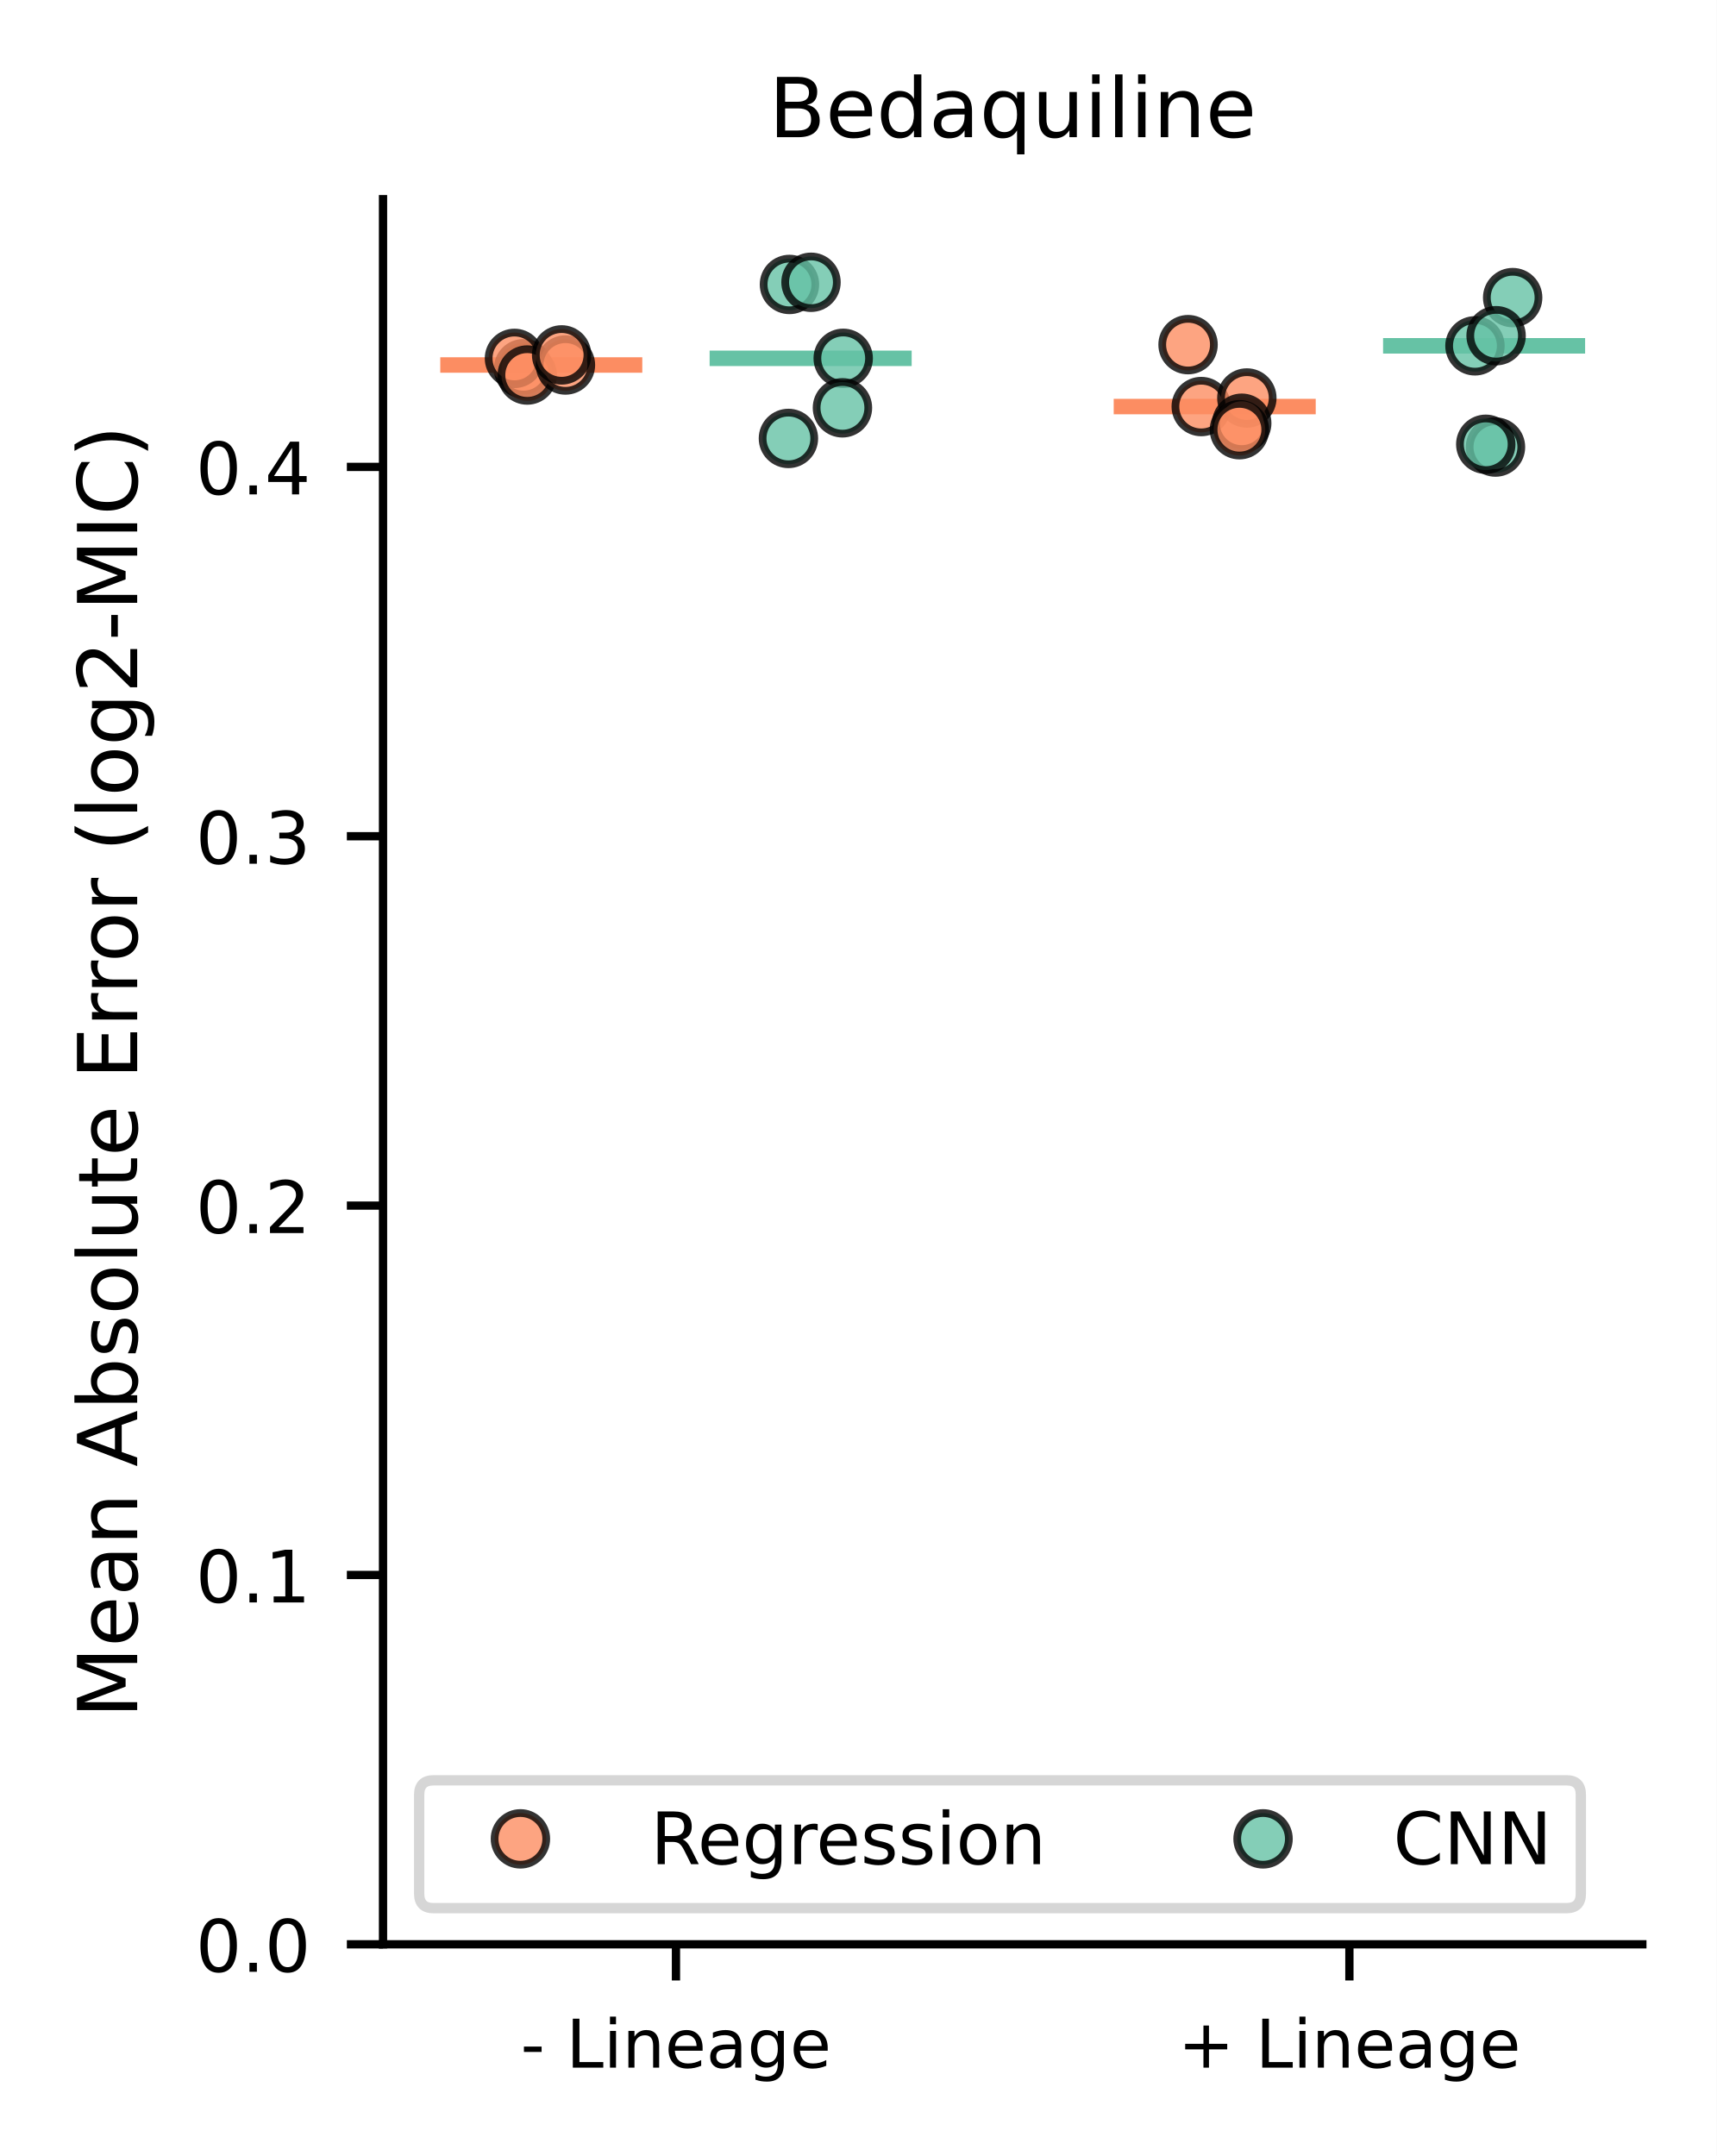
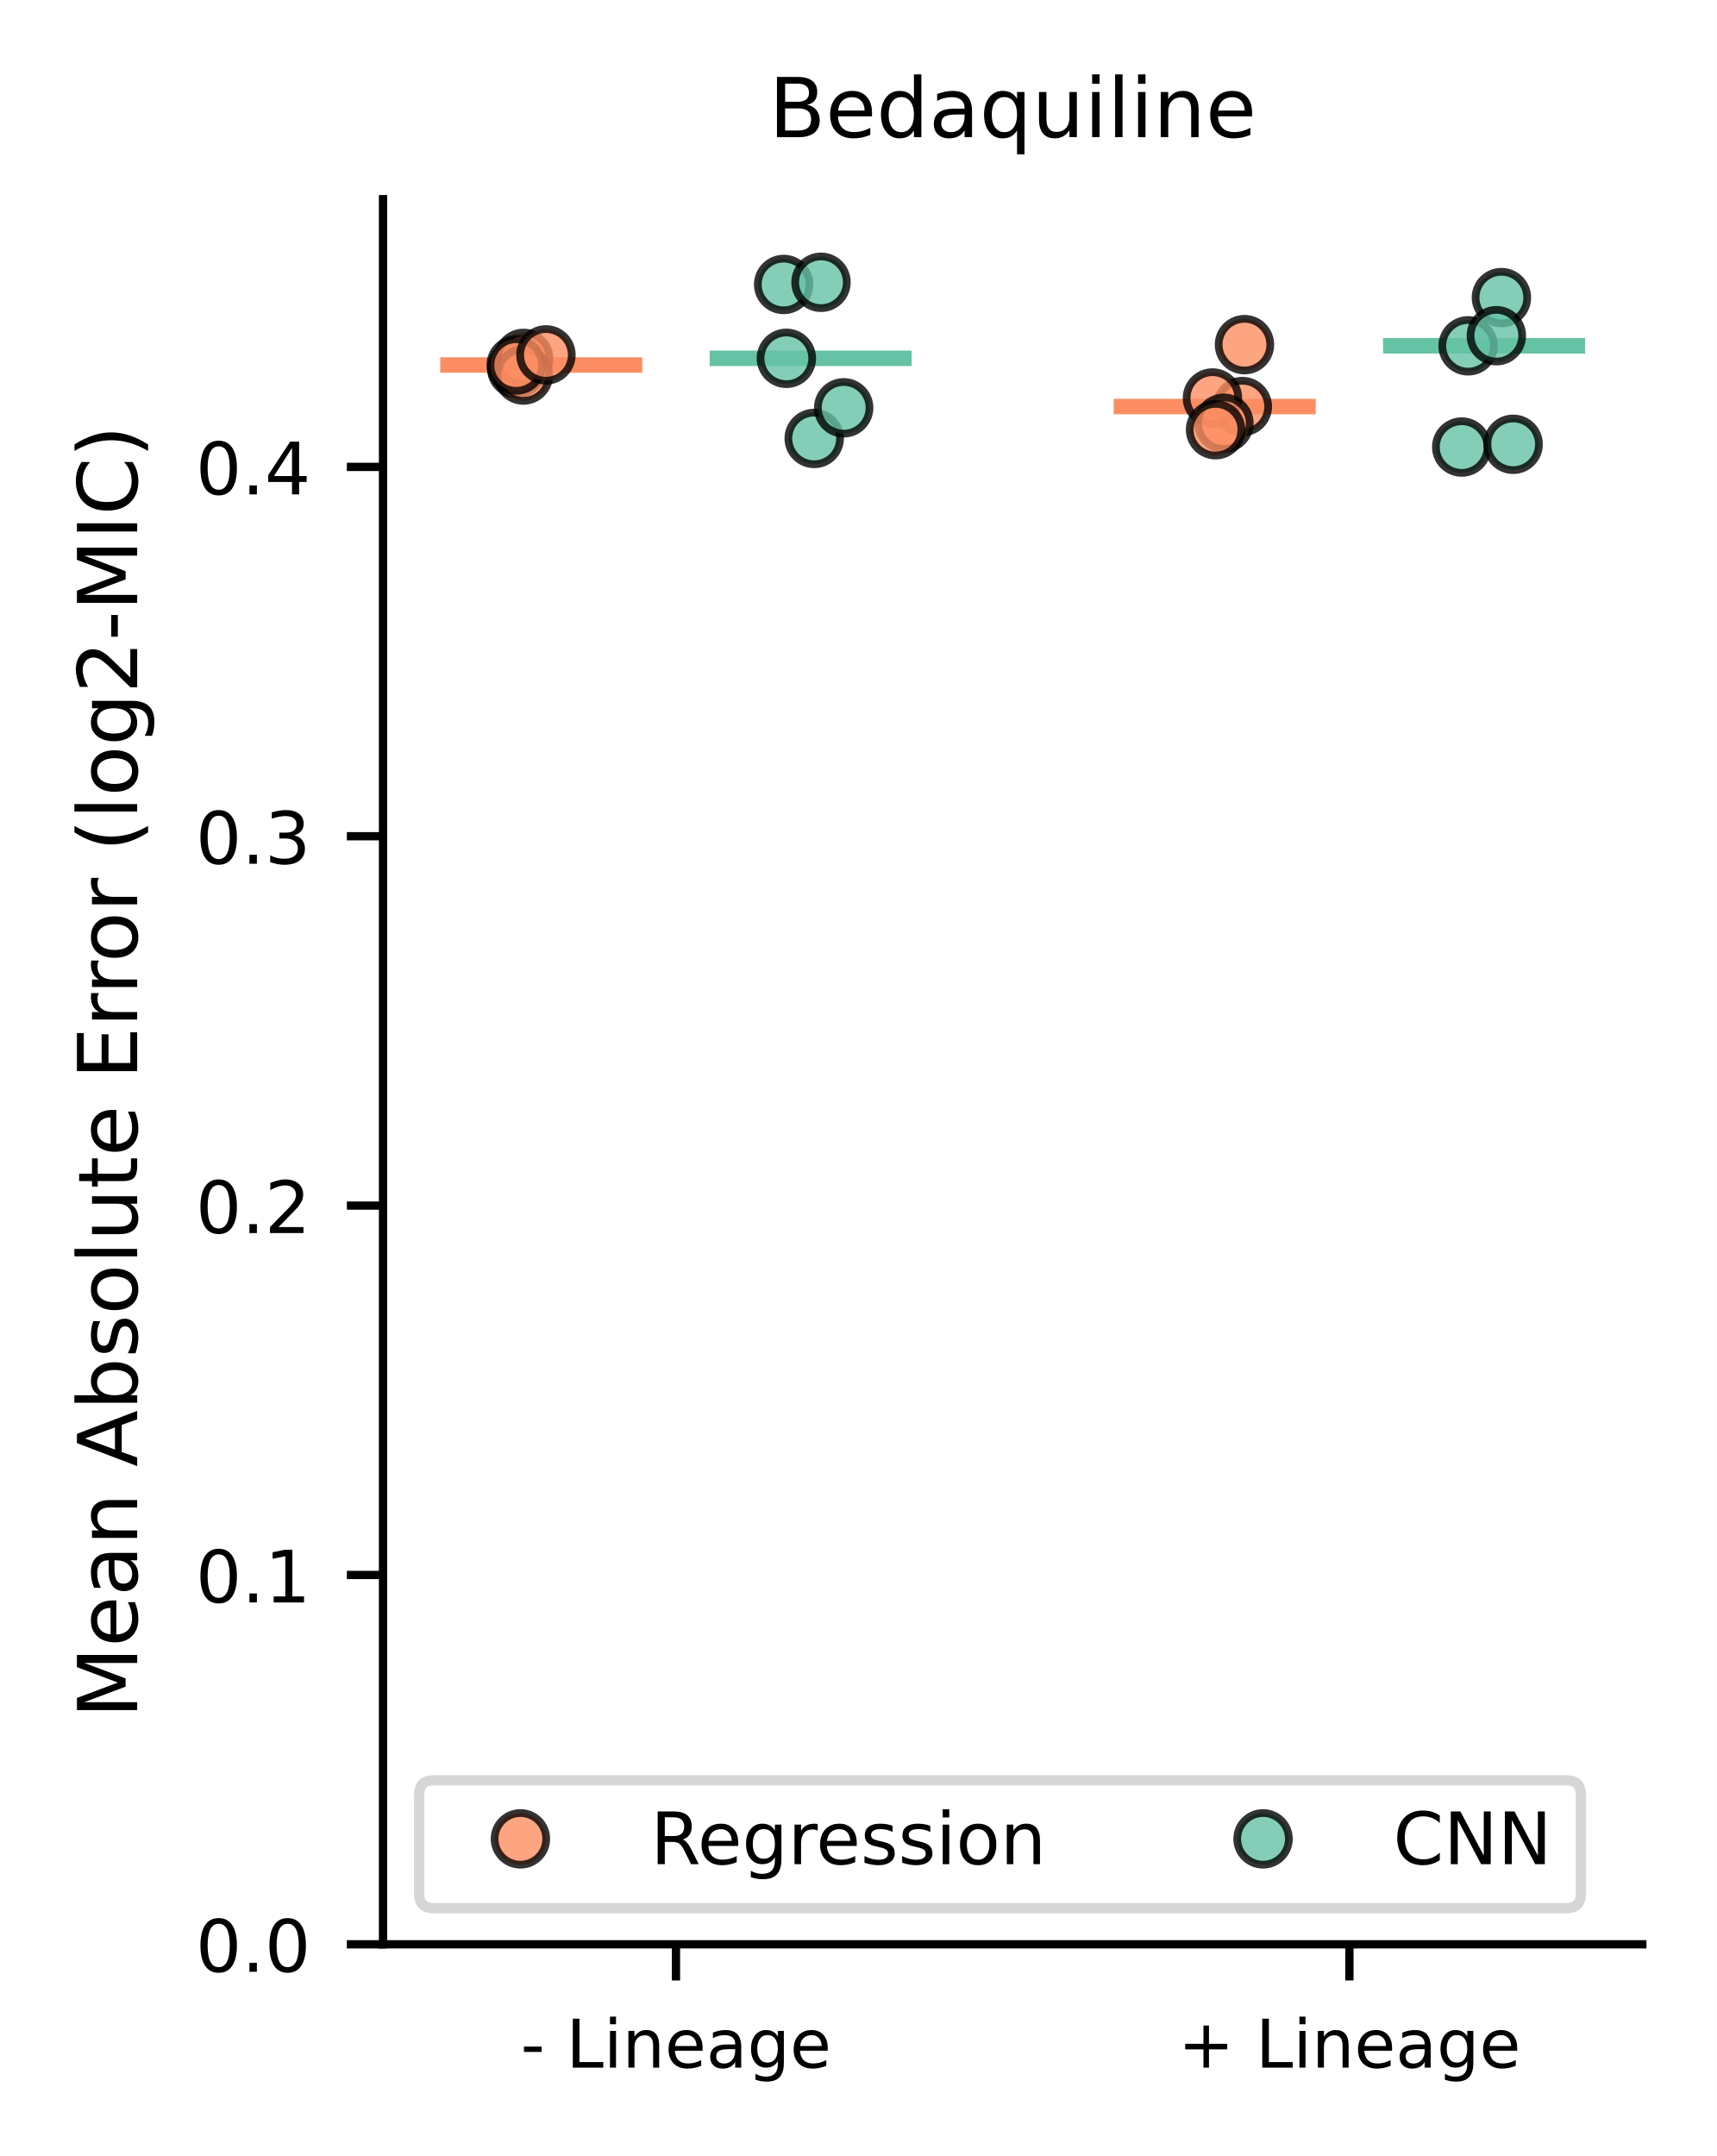
<svg xmlns="http://www.w3.org/2000/svg" xmlns:xlink="http://www.w3.org/1999/xlink" width="166.175pt" height="208.69pt" viewBox="0 0 166.175 208.69" version="1.1">
  <defs>
    <style type="text/css">*{stroke-linejoin: round; stroke-linecap: butt}</style>
  </defs>
  <g id="figure_1">
    <g id="patch_1">
      <path d="M 0 208.69  L 166.175 208.69  L 166.175 0  L 0 0  z " style="fill: #ffffff" />
    </g>
    <g id="axes_1">
      <g id="patch_2">
        <path d="M 37.075 188.199  L 158.975 188.199  L 158.975 19.279  L 37.075 19.279  z " style="fill: #ffffff" />
      </g>
      <g id="LineCollection_1">
-         <path d="M 42.616 35.331  L 62.172 35.331  " clip-path="url(#pb2013e81f1)" style="fill: none; stroke: #fc8d62; stroke-width: 1.5" />
+         <path d="M 42.616 35.331  L 62.172 35.331  " clip-path="url(#pcaf99d3c7d)" style="fill: none; stroke: #fc8d62; stroke-width: 1.5" />
      </g>
      <g id="LineCollection_2">
-         <path d="M 68.69 34.684  L 88.247 34.684  " clip-path="url(#pb2013e81f1)" style="fill: none; stroke: #66c2a5; stroke-width: 1.5" />
+         <path d="M 68.69 34.684  L 88.247 34.684  " clip-path="url(#pcaf99d3c7d)" style="fill: none; stroke: #66c2a5; stroke-width: 1.5" />
      </g>
      <g id="LineCollection_3">
-         <path d="M 107.803 39.352  L 127.359 39.352  " clip-path="url(#pb2013e81f1)" style="fill: none; stroke: #fc8d62; stroke-width: 1.5" />
+         <path d="M 107.803 39.352  L 127.359 39.352  " clip-path="url(#pcaf99d3c7d)" style="fill: none; stroke: #fc8d62; stroke-width: 1.5" />
      </g>
      <g id="LineCollection_4">
-         <path d="M 133.878 33.475  L 153.434 33.475  " clip-path="url(#pb2013e81f1)" style="fill: none; stroke: #66c2a5; stroke-width: 1.5" />
+         <path d="M 133.878 33.475  L 153.434 33.475  " clip-path="url(#pcaf99d3c7d)" style="fill: none; stroke: #66c2a5; stroke-width: 1.5" />
      </g>
      <g id="PathCollection_1">
        <defs>
-           <path id="C0_0_4077f104ec" d="M 0 2.5  C 0.663 2.5 1.299 2.237 1.768 1.768  C 2.237 1.299 2.5 0.663 2.5 -0  C 2.5 -0.663 2.237 -1.299 1.768 -1.768  C 1.299 -2.237 0.663 -2.5 0 -2.5  C -0.663 -2.5 -1.299 -2.237 -1.768 -1.768  C -2.237 -1.299 -2.5 -0.663 -2.5 0  C -2.5 0.663 -2.237 1.299 -1.768 1.768  C -1.299 2.237 -0.663 2.5 0 2.5  z " />
+           <path id="C0_0_abd9e34d53" d="M 0 2.5  C 0.663 2.5 1.299 2.237 1.768 1.768  C 2.237 1.299 2.5 0.663 2.5 -0  C 2.5 -0.663 2.237 -1.299 1.768 -1.768  C 1.299 -2.237 0.663 -2.5 0 -2.5  C -0.663 -2.5 -1.299 -2.237 -1.768 -1.768  C -2.237 -1.299 -2.5 -0.663 -2.5 0  C -2.5 0.663 -2.237 1.299 -1.768 1.768  C -1.299 2.237 -0.663 2.5 0 2.5  z " />
        </defs>
-         <g clip-path="url(#pb2013e81f1)">
-           <use xlink:href="#C0_0_4077f104ec" x="50.673" y="35.689" style="fill: #fc8d62; fill-opacity: 0.8; stroke: #000000; stroke-opacity: 0.8; stroke-width: 0.75" />
-         </g>
-         <g clip-path="url(#pb2013e81f1)">
-           <use xlink:href="#C0_0_4077f104ec" x="49.799" y="34.69" style="fill: #fc8d62; fill-opacity: 0.8; stroke: #000000; stroke-opacity: 0.8; stroke-width: 0.75" />
-         </g>
-         <g clip-path="url(#pb2013e81f1)">
-           <use xlink:href="#C0_0_4077f104ec" x="51.037" y="36.301" style="fill: #fc8d62; fill-opacity: 0.8; stroke: #000000; stroke-opacity: 0.8; stroke-width: 0.75" />
-         </g>
-         <g clip-path="url(#pb2013e81f1)">
-           <use xlink:href="#C0_0_4077f104ec" x="54.733" y="35.331" style="fill: #fc8d62; fill-opacity: 0.8; stroke: #000000; stroke-opacity: 0.8; stroke-width: 0.75" />
-         </g>
-         <g clip-path="url(#pb2013e81f1)">
-           <use xlink:href="#C0_0_4077f104ec" x="54.364" y="34.353" style="fill: #fc8d62; fill-opacity: 0.8; stroke: #000000; stroke-opacity: 0.8; stroke-width: 0.75" />
+         <g clip-path="url(#pcaf99d3c7d)">
+           <use xlink:href="#C0_0_abd9e34d53" x="50.022" y="35.689" style="fill: #fc8d62; fill-opacity: 0.8; stroke: #000000; stroke-opacity: 0.8; stroke-width: 0.75" />
+         </g>
+         <g clip-path="url(#pcaf99d3c7d)">
+           <use xlink:href="#C0_0_abd9e34d53" x="50.689" y="34.69" style="fill: #fc8d62; fill-opacity: 0.8; stroke: #000000; stroke-opacity: 0.8; stroke-width: 0.75" />
+         </g>
+         <g clip-path="url(#pcaf99d3c7d)">
+           <use xlink:href="#C0_0_abd9e34d53" x="50.661" y="36.301" style="fill: #fc8d62; fill-opacity: 0.8; stroke: #000000; stroke-opacity: 0.8; stroke-width: 0.75" />
+         </g>
+         <g clip-path="url(#pcaf99d3c7d)">
+           <use xlink:href="#C0_0_abd9e34d53" x="49.97" y="35.331" style="fill: #fc8d62; fill-opacity: 0.8; stroke: #000000; stroke-opacity: 0.8; stroke-width: 0.75" />
+         </g>
+         <g clip-path="url(#pcaf99d3c7d)">
+           <use xlink:href="#C0_0_abd9e34d53" x="52.847" y="34.353" style="fill: #fc8d62; fill-opacity: 0.8; stroke: #000000; stroke-opacity: 0.8; stroke-width: 0.75" />
        </g>
      </g>
      <g id="PathCollection_2">
        <defs>
-           <path id="C1_0_e7bd480aba" d="M 0 2.5  C 0.663 2.5 1.299 2.237 1.768 1.768  C 2.237 1.299 2.5 0.663 2.5 -0  C 2.5 -0.663 2.237 -1.299 1.768 -1.768  C 1.299 -2.237 0.663 -2.5 0 -2.5  C -0.663 -2.5 -1.299 -2.237 -1.768 -1.768  C -2.237 -1.299 -2.5 -0.663 -2.5 0  C -2.5 0.663 -2.237 1.299 -1.768 1.768  C -1.299 2.237 -0.663 2.5 0 2.5  z " />
+           <path id="C1_0_69f778302a" d="M 0 2.5  C 0.663 2.5 1.299 2.237 1.768 1.768  C 2.237 1.299 2.5 0.663 2.5 -0  C 2.5 -0.663 2.237 -1.299 1.768 -1.768  C 1.299 -2.237 0.663 -2.5 0 -2.5  C -0.663 -2.5 -1.299 -2.237 -1.768 -1.768  C -2.237 -1.299 -2.5 -0.663 -2.5 0  C -2.5 0.663 -2.237 1.299 -1.768 1.768  C -1.299 2.237 -0.663 2.5 0 2.5  z " />
        </defs>
-         <g clip-path="url(#pb2013e81f1)">
-           <use xlink:href="#C1_0_e7bd480aba" x="76.317" y="42.439" style="fill: #66c2a5; fill-opacity: 0.8; stroke: #000000; stroke-opacity: 0.8; stroke-width: 0.75" />
-         </g>
-         <g clip-path="url(#pb2013e81f1)">
-           <use xlink:href="#C1_0_e7bd480aba" x="76.417" y="27.534" style="fill: #66c2a5; fill-opacity: 0.8; stroke: #000000; stroke-opacity: 0.8; stroke-width: 0.75" />
-         </g>
-         <g clip-path="url(#pb2013e81f1)">
-           <use xlink:href="#C1_0_e7bd480aba" x="81.62" y="34.684" style="fill: #66c2a5; fill-opacity: 0.8; stroke: #000000; stroke-opacity: 0.8; stroke-width: 0.75" />
-         </g>
-         <g clip-path="url(#pb2013e81f1)">
-           <use xlink:href="#C1_0_e7bd480aba" x="81.546" y="39.475" style="fill: #66c2a5; fill-opacity: 0.8; stroke: #000000; stroke-opacity: 0.8; stroke-width: 0.75" />
-         </g>
-         <g clip-path="url(#pb2013e81f1)">
-           <use xlink:href="#C1_0_e7bd480aba" x="78.504" y="27.323" style="fill: #66c2a5; fill-opacity: 0.8; stroke: #000000; stroke-opacity: 0.8; stroke-width: 0.75" />
+         <g clip-path="url(#pcaf99d3c7d)">
+           <use xlink:href="#C1_0_69f778302a" x="78.812" y="42.439" style="fill: #66c2a5; fill-opacity: 0.8; stroke: #000000; stroke-opacity: 0.8; stroke-width: 0.75" />
+         </g>
+         <g clip-path="url(#pcaf99d3c7d)">
+           <use xlink:href="#C1_0_69f778302a" x="75.855" y="27.534" style="fill: #66c2a5; fill-opacity: 0.8; stroke: #000000; stroke-opacity: 0.8; stroke-width: 0.75" />
+         </g>
+         <g clip-path="url(#pcaf99d3c7d)">
+           <use xlink:href="#C1_0_69f778302a" x="76.118" y="34.684" style="fill: #66c2a5; fill-opacity: 0.8; stroke: #000000; stroke-opacity: 0.8; stroke-width: 0.75" />
+         </g>
+         <g clip-path="url(#pcaf99d3c7d)">
+           <use xlink:href="#C1_0_69f778302a" x="81.666" y="39.475" style="fill: #66c2a5; fill-opacity: 0.8; stroke: #000000; stroke-opacity: 0.8; stroke-width: 0.75" />
+         </g>
+         <g clip-path="url(#pcaf99d3c7d)">
+           <use xlink:href="#C1_0_69f778302a" x="79.471" y="27.323" style="fill: #66c2a5; fill-opacity: 0.8; stroke: #000000; stroke-opacity: 0.8; stroke-width: 0.75" />
        </g>
      </g>
      <g id="PathCollection_3">
        <defs>
-           <path id="C2_0_a34c1df581" d="M 0 2.5  C 0.663 2.5 1.299 2.237 1.768 1.768  C 2.237 1.299 2.5 0.663 2.5 -0  C 2.5 -0.663 2.237 -1.299 1.768 -1.768  C 1.299 -2.237 0.663 -2.5 0 -2.5  C -0.663 -2.5 -1.299 -2.237 -1.768 -1.768  C -2.237 -1.299 -2.5 -0.663 -2.5 0  C -2.5 0.663 -2.237 1.299 -1.768 1.768  C -1.299 2.237 -0.663 2.5 0 2.5  z " />
+           <path id="C2_0_01a9041e20" d="M 0 2.5  C 0.663 2.5 1.299 2.237 1.768 1.768  C 2.237 1.299 2.5 0.663 2.5 -0  C 2.5 -0.663 2.237 -1.299 1.768 -1.768  C 1.299 -2.237 0.663 -2.5 0 -2.5  C -0.663 -2.5 -1.299 -2.237 -1.768 -1.768  C -2.237 -1.299 -2.5 -0.663 -2.5 0  C -2.5 0.663 -2.237 1.299 -1.768 1.768  C -1.299 2.237 -0.663 2.5 0 2.5  z " />
        </defs>
-         <g clip-path="url(#pb2013e81f1)">
-           <use xlink:href="#C2_0_a34c1df581" x="116.277" y="39.352" style="fill: #fc8d62; fill-opacity: 0.8; stroke: #000000; stroke-opacity: 0.8; stroke-width: 0.75" />
-         </g>
-         <g clip-path="url(#pb2013e81f1)">
-           <use xlink:href="#C2_0_a34c1df581" x="115.001" y="33.36" style="fill: #fc8d62; fill-opacity: 0.8; stroke: #000000; stroke-opacity: 0.8; stroke-width: 0.75" />
-         </g>
-         <g clip-path="url(#pb2013e81f1)">
-           <use xlink:href="#C2_0_a34c1df581" x="120.691" y="38.524" style="fill: #fc8d62; fill-opacity: 0.8; stroke: #000000; stroke-opacity: 0.8; stroke-width: 0.75" />
-         </g>
-         <g clip-path="url(#pb2013e81f1)">
-           <use xlink:href="#C2_0_a34c1df581" x="120.197" y="40.967" style="fill: #fc8d62; fill-opacity: 0.8; stroke: #000000; stroke-opacity: 0.8; stroke-width: 0.75" />
-         </g>
-         <g clip-path="url(#pb2013e81f1)">
-           <use xlink:href="#C2_0_a34c1df581" x="119.973" y="41.594" style="fill: #fc8d62; fill-opacity: 0.8; stroke: #000000; stroke-opacity: 0.8; stroke-width: 0.75" />
+         <g clip-path="url(#pcaf99d3c7d)">
+           <use xlink:href="#C2_0_01a9041e20" x="120.256" y="39.352" style="fill: #fc8d62; fill-opacity: 0.8; stroke: #000000; stroke-opacity: 0.8; stroke-width: 0.75" />
+         </g>
+         <g clip-path="url(#pcaf99d3c7d)">
+           <use xlink:href="#C2_0_01a9041e20" x="120.461" y="33.36" style="fill: #fc8d62; fill-opacity: 0.8; stroke: #000000; stroke-opacity: 0.8; stroke-width: 0.75" />
+         </g>
+         <g clip-path="url(#pcaf99d3c7d)">
+           <use xlink:href="#C2_0_01a9041e20" x="117.362" y="38.524" style="fill: #fc8d62; fill-opacity: 0.8; stroke: #000000; stroke-opacity: 0.8; stroke-width: 0.75" />
+         </g>
+         <g clip-path="url(#pcaf99d3c7d)">
+           <use xlink:href="#C2_0_01a9041e20" x="118.468" y="40.967" style="fill: #fc8d62; fill-opacity: 0.8; stroke: #000000; stroke-opacity: 0.8; stroke-width: 0.75" />
+         </g>
+         <g clip-path="url(#pcaf99d3c7d)">
+           <use xlink:href="#C2_0_01a9041e20" x="117.663" y="41.594" style="fill: #fc8d62; fill-opacity: 0.8; stroke: #000000; stroke-opacity: 0.8; stroke-width: 0.75" />
        </g>
      </g>
      <g id="PathCollection_4">
        <defs>
-           <path id="C3_0_d7b537c377" d="M 0 2.5  C 0.663 2.5 1.299 2.237 1.768 1.768  C 2.237 1.299 2.5 0.663 2.5 -0  C 2.5 -0.663 2.237 -1.299 1.768 -1.768  C 1.299 -2.237 0.663 -2.5 0 -2.5  C -0.663 -2.5 -1.299 -2.237 -1.768 -1.768  C -2.237 -1.299 -2.5 -0.663 -2.5 0  C -2.5 0.663 -2.237 1.299 -1.768 1.768  C -1.299 2.237 -0.663 2.5 0 2.5  z " />
+           <path id="C3_0_15c10e5bd3" d="M 0 2.5  C 0.663 2.5 1.299 2.237 1.768 1.768  C 2.237 1.299 2.5 0.663 2.5 -0  C 2.5 -0.663 2.237 -1.299 1.768 -1.768  C 1.299 -2.237 0.663 -2.5 0 -2.5  C -0.663 -2.5 -1.299 -2.237 -1.768 -1.768  C -2.237 -1.299 -2.5 -0.663 -2.5 0  C -2.5 0.663 -2.237 1.299 -1.768 1.768  C -1.299 2.237 -0.663 2.5 0 2.5  z " />
        </defs>
-         <g clip-path="url(#pb2013e81f1)">
-           <use xlink:href="#C3_0_d7b537c377" x="144.758" y="43.273" style="fill: #66c2a5; fill-opacity: 0.8; stroke: #000000; stroke-opacity: 0.8; stroke-width: 0.75" />
-         </g>
-         <g clip-path="url(#pb2013e81f1)">
-           <use xlink:href="#C3_0_d7b537c377" x="146.422" y="28.807" style="fill: #66c2a5; fill-opacity: 0.8; stroke: #000000; stroke-opacity: 0.8; stroke-width: 0.75" />
-         </g>
-         <g clip-path="url(#pb2013e81f1)">
-           <use xlink:href="#C3_0_d7b537c377" x="142.772" y="33.475" style="fill: #66c2a5; fill-opacity: 0.8; stroke: #000000; stroke-opacity: 0.8; stroke-width: 0.75" />
-         </g>
-         <g clip-path="url(#pb2013e81f1)">
-           <use xlink:href="#C3_0_d7b537c377" x="143.818" y="43.004" style="fill: #66c2a5; fill-opacity: 0.8; stroke: #000000; stroke-opacity: 0.8; stroke-width: 0.75" />
-         </g>
-         <g clip-path="url(#pb2013e81f1)">
-           <use xlink:href="#C3_0_d7b537c377" x="144.818" y="32.495" style="fill: #66c2a5; fill-opacity: 0.8; stroke: #000000; stroke-opacity: 0.8; stroke-width: 0.75" />
+         <g clip-path="url(#pcaf99d3c7d)">
+           <use xlink:href="#C3_0_15c10e5bd3" x="141.49" y="43.273" style="fill: #66c2a5; fill-opacity: 0.8; stroke: #000000; stroke-opacity: 0.8; stroke-width: 0.75" />
+         </g>
+         <g clip-path="url(#pcaf99d3c7d)">
+           <use xlink:href="#C3_0_15c10e5bd3" x="145.331" y="28.807" style="fill: #66c2a5; fill-opacity: 0.8; stroke: #000000; stroke-opacity: 0.8; stroke-width: 0.75" />
+         </g>
+         <g clip-path="url(#pcaf99d3c7d)">
+           <use xlink:href="#C3_0_15c10e5bd3" x="142.109" y="33.475" style="fill: #66c2a5; fill-opacity: 0.8; stroke: #000000; stroke-opacity: 0.8; stroke-width: 0.75" />
+         </g>
+         <g clip-path="url(#pcaf99d3c7d)">
+           <use xlink:href="#C3_0_15c10e5bd3" x="146.468" y="43.004" style="fill: #66c2a5; fill-opacity: 0.8; stroke: #000000; stroke-opacity: 0.8; stroke-width: 0.75" />
+         </g>
+         <g clip-path="url(#pcaf99d3c7d)">
+           <use xlink:href="#C3_0_15c10e5bd3" x="144.843" y="32.495" style="fill: #66c2a5; fill-opacity: 0.8; stroke: #000000; stroke-opacity: 0.8; stroke-width: 0.75" />
        </g>
      </g>
      <g id="line2d_1" />
      <g id="line2d_2" />
      <g id="matplotlib.axis_1">
        <g id="xtick_1">
          <g id="line2d_3">
            <defs>
-               <path id="mfbd29ff9f4" d="M 0 0  L 0 3.5  " style="stroke: #000000; stroke-width: 0.8" />
-             </defs>
-             <g>
-               <use xlink:href="#mfbd29ff9f4" x="65.431" y="188.199" style="stroke: #000000; stroke-width: 0.8" />
+               <path id="m4f00a60f8f" d="M 0 0  L 0 3.5  " style="stroke: #000000; stroke-width: 0.8" />
+             </defs>
+             <g>
+               <use xlink:href="#m4f00a60f8f" x="65.431" y="188.199" style="stroke: #000000; stroke-width: 0.8" />
            </g>
          </g>
          <g id="text_1">
            <g transform="translate(50.39782 200.1377) scale(0.065 -0.065)">
              <defs>
                <path id="DejaVuSans-2d" d="M 313 2009  L 1997 2009  L 1997 1497  L 313 1497  L 313 2009  z " transform="scale(0.015625)" />
                <path id="DejaVuSans-20" transform="scale(0.015625)" />
                <path id="DejaVuSans-4c" d="M 628 4666  L 1259 4666  L 1259 531  L 3531 531  L 3531 0  L 628 0  L 628 4666  z " transform="scale(0.015625)" />
                <path id="DejaVuSans-69" d="M 603 3500  L 1178 3500  L 1178 0  L 603 0  L 603 3500  z M 603 4863  L 1178 4863  L 1178 4134  L 603 4134  L 603 4863  z " transform="scale(0.015625)" />
                <path id="DejaVuSans-6e" d="M 3513 2113  L 3513 0  L 2938 0  L 2938 2094  Q 2938 2591 2744 2837  Q 2550 3084 2163 3084  Q 1697 3084 1428 2787  Q 1159 2491 1159 1978  L 1159 0  L 581 0  L 581 3500  L 1159 3500  L 1159 2956  Q 1366 3272 1645 3428  Q 1925 3584 2291 3584  Q 2894 3584 3203 3211  Q 3513 2838 3513 2113  z " transform="scale(0.015625)" />
                <path id="DejaVuSans-65" d="M 3597 1894  L 3597 1613  L 953 1613  Q 991 1019 1311 708  Q 1631 397 2203 397  Q 2534 397 2845 478  Q 3156 559 3463 722  L 3463 178  Q 3153 47 2828 -22  Q 2503 -91 2169 -91  Q 1331 -91 842 396  Q 353 884 353 1716  Q 353 2575 817 3079  Q 1281 3584 2069 3584  Q 2775 3584 3186 3129  Q 3597 2675 3597 1894  z M 3022 2063  Q 3016 2534 2758 2815  Q 2500 3097 2075 3097  Q 1594 3097 1305 2825  Q 1016 2553 972 2059  L 3022 2063  z " transform="scale(0.015625)" />
                <path id="DejaVuSans-61" d="M 2194 1759  Q 1497 1759 1228 1600  Q 959 1441 959 1056  Q 959 750 1161 570  Q 1363 391 1709 391  Q 2188 391 2477 730  Q 2766 1069 2766 1631  L 2766 1759  L 2194 1759  z M 3341 1997  L 3341 0  L 2766 0  L 2766 531  Q 2569 213 2275 61  Q 1981 -91 1556 -91  Q 1019 -91 701 211  Q 384 513 384 1019  Q 384 1609 779 1909  Q 1175 2209 1959 2209  L 2766 2209  L 2766 2266  Q 2766 2663 2505 2880  Q 2244 3097 1772 3097  Q 1472 3097 1187 3025  Q 903 2953 641 2809  L 641 3341  Q 956 3463 1253 3523  Q 1550 3584 1831 3584  Q 2591 3584 2966 3190  Q 3341 2797 3341 1997  z " transform="scale(0.015625)" />
                <path id="DejaVuSans-67" d="M 2906 1791  Q 2906 2416 2648 2759  Q 2391 3103 1925 3103  Q 1463 3103 1205 2759  Q 947 2416 947 1791  Q 947 1169 1205 825  Q 1463 481 1925 481  Q 2391 481 2648 825  Q 2906 1169 2906 1791  z M 3481 434  Q 3481 -459 3084 -895  Q 2688 -1331 1869 -1331  Q 1566 -1331 1297 -1286  Q 1028 -1241 775 -1147  L 775 -588  Q 1028 -725 1275 -790  Q 1522 -856 1778 -856  Q 2344 -856 2625 -561  Q 2906 -266 2906 331  L 2906 616  Q 2728 306 2450 153  Q 2172 0 1784 0  Q 1141 0 747 490  Q 353 981 353 1791  Q 353 2603 747 3093  Q 1141 3584 1784 3584  Q 2172 3584 2450 3431  Q 2728 3278 2906 2969  L 2906 3500  L 3481 3500  L 3481 434  z " transform="scale(0.015625)" />
              </defs>
              <use xlink:href="#DejaVuSans-2d" />
              <use xlink:href="#DejaVuSans-20" x="36.084" />
              <use xlink:href="#DejaVuSans-4c" x="67.871" />
              <use xlink:href="#DejaVuSans-69" x="123.584" />
              <use xlink:href="#DejaVuSans-6e" x="151.367" />
              <use xlink:href="#DejaVuSans-65" x="214.746" />
              <use xlink:href="#DejaVuSans-61" x="276.27" />
              <use xlink:href="#DejaVuSans-67" x="337.549" />
              <use xlink:href="#DejaVuSans-65" x="401.025" />
            </g>
          </g>
        </g>
        <g id="xtick_2">
          <g id="line2d_4">
            <g>
-               <use xlink:href="#mfbd29ff9f4" x="130.618" y="188.199" style="stroke: #000000; stroke-width: 0.8" />
+               <use xlink:href="#m4f00a60f8f" x="130.618" y="188.199" style="stroke: #000000; stroke-width: 0.8" />
            </g>
          </g>
          <g id="text_2">
            <g transform="translate(114.0341 200.1377) scale(0.065 -0.065)">
              <defs>
                <path id="DejaVuSans-2b" d="M 2944 4013  L 2944 2272  L 4684 2272  L 4684 1741  L 2944 1741  L 2944 0  L 2419 0  L 2419 1741  L 678 1741  L 678 2272  L 2419 2272  L 2419 4013  L 2944 4013  z " transform="scale(0.015625)" />
              </defs>
              <use xlink:href="#DejaVuSans-2b" />
              <use xlink:href="#DejaVuSans-20" x="83.789" />
              <use xlink:href="#DejaVuSans-4c" x="115.576" />
              <use xlink:href="#DejaVuSans-69" x="171.289" />
              <use xlink:href="#DejaVuSans-6e" x="199.072" />
              <use xlink:href="#DejaVuSans-65" x="262.451" />
              <use xlink:href="#DejaVuSans-61" x="323.975" />
              <use xlink:href="#DejaVuSans-67" x="385.254" />
              <use xlink:href="#DejaVuSans-65" x="448.73" />
            </g>
          </g>
        </g>
      </g>
      <g id="matplotlib.axis_2">
        <g id="ytick_1">
          <g id="line2d_5">
            <defs>
-               <path id="m879eebfe6e" d="M 0 0  L -3.5 0  " style="stroke: #000000; stroke-width: 0.8" />
-             </defs>
-             <g>
-               <use xlink:href="#m879eebfe6e" x="37.075" y="188.199" style="stroke: #000000; stroke-width: 0.8" />
+               <path id="ma80ada6311" d="M 0 0  L -3.5 0  " style="stroke: #000000; stroke-width: 0.8" />
+             </defs>
+             <g>
+               <use xlink:href="#ma80ada6311" x="37.075" y="188.199" style="stroke: #000000; stroke-width: 0.8" />
            </g>
          </g>
          <g id="text_3">
            <g transform="translate(18.9425 190.8582) scale(0.07 -0.07)">
              <defs>
                <path id="DejaVuSans-30" d="M 2034 4250  Q 1547 4250 1301 3770  Q 1056 3291 1056 2328  Q 1056 1369 1301 889  Q 1547 409 2034 409  Q 2525 409 2770 889  Q 3016 1369 3016 2328  Q 3016 3291 2770 3770  Q 2525 4250 2034 4250  z M 2034 4750  Q 2819 4750 3233 4129  Q 3647 3509 3647 2328  Q 3647 1150 3233 529  Q 2819 -91 2034 -91  Q 1250 -91 836 529  Q 422 1150 422 2328  Q 422 3509 836 4129  Q 1250 4750 2034 4750  z " transform="scale(0.015625)" />
                <path id="DejaVuSans-2e" d="M 684 794  L 1344 794  L 1344 0  L 684 0  L 684 794  z " transform="scale(0.015625)" />
              </defs>
              <use xlink:href="#DejaVuSans-30" />
              <use xlink:href="#DejaVuSans-2e" x="63.623" />
              <use xlink:href="#DejaVuSans-30" x="95.41" />
            </g>
          </g>
        </g>
        <g id="ytick_2">
          <g id="line2d_6">
            <g>
-               <use xlink:href="#m879eebfe6e" x="37.075" y="152.448" style="stroke: #000000; stroke-width: 0.8" />
+               <use xlink:href="#ma80ada6311" x="37.075" y="152.448" style="stroke: #000000; stroke-width: 0.8" />
            </g>
          </g>
          <g id="text_4">
            <g transform="translate(18.9425 155.1072) scale(0.07 -0.07)">
              <defs>
                <path id="DejaVuSans-31" d="M 794 531  L 1825 531  L 1825 4091  L 703 3866  L 703 4441  L 1819 4666  L 2450 4666  L 2450 531  L 3481 531  L 3481 0  L 794 0  L 794 531  z " transform="scale(0.015625)" />
              </defs>
              <use xlink:href="#DejaVuSans-30" />
              <use xlink:href="#DejaVuSans-2e" x="63.623" />
              <use xlink:href="#DejaVuSans-31" x="95.41" />
            </g>
          </g>
        </g>
        <g id="ytick_3">
          <g id="line2d_7">
            <g>
-               <use xlink:href="#m879eebfe6e" x="37.075" y="116.697" style="stroke: #000000; stroke-width: 0.8" />
+               <use xlink:href="#ma80ada6311" x="37.075" y="116.697" style="stroke: #000000; stroke-width: 0.8" />
            </g>
          </g>
          <g id="text_5">
            <g transform="translate(18.9425 119.3561) scale(0.07 -0.07)">
              <defs>
                <path id="DejaVuSans-32" d="M 1228 531  L 3431 531  L 3431 0  L 469 0  L 469 531  Q 828 903 1448 1529  Q 2069 2156 2228 2338  Q 2531 2678 2651 2914  Q 2772 3150 2772 3378  Q 2772 3750 2511 3984  Q 2250 4219 1831 4219  Q 1534 4219 1204 4116  Q 875 4013 500 3803  L 500 4441  Q 881 4594 1212 4672  Q 1544 4750 1819 4750  Q 2544 4750 2975 4387  Q 3406 4025 3406 3419  Q 3406 3131 3298 2873  Q 3191 2616 2906 2266  Q 2828 2175 2409 1742  Q 1991 1309 1228 531  z " transform="scale(0.015625)" />
              </defs>
              <use xlink:href="#DejaVuSans-30" />
              <use xlink:href="#DejaVuSans-2e" x="63.623" />
              <use xlink:href="#DejaVuSans-32" x="95.41" />
            </g>
          </g>
        </g>
        <g id="ytick_4">
          <g id="line2d_8">
            <g>
-               <use xlink:href="#m879eebfe6e" x="37.075" y="80.946" style="stroke: #000000; stroke-width: 0.8" />
+               <use xlink:href="#ma80ada6311" x="37.075" y="80.946" style="stroke: #000000; stroke-width: 0.8" />
            </g>
          </g>
          <g id="text_6">
            <g transform="translate(18.9425 83.60508) scale(0.07 -0.07)">
              <defs>
                <path id="DejaVuSans-33" d="M 2597 2516  Q 3050 2419 3304 2112  Q 3559 1806 3559 1356  Q 3559 666 3084 287  Q 2609 -91 1734 -91  Q 1441 -91 1130 -33  Q 819 25 488 141  L 488 750  Q 750 597 1062 519  Q 1375 441 1716 441  Q 2309 441 2620 675  Q 2931 909 2931 1356  Q 2931 1769 2642 2001  Q 2353 2234 1838 2234  L 1294 2234  L 1294 2753  L 1863 2753  Q 2328 2753 2575 2939  Q 2822 3125 2822 3475  Q 2822 3834 2567 4026  Q 2313 4219 1838 4219  Q 1578 4219 1281 4162  Q 984 4106 628 3988  L 628 4550  Q 988 4650 1302 4700  Q 1616 4750 1894 4750  Q 2613 4750 3031 4423  Q 3450 4097 3450 3541  Q 3450 3153 3228 2886  Q 3006 2619 2597 2516  z " transform="scale(0.015625)" />
              </defs>
              <use xlink:href="#DejaVuSans-30" />
              <use xlink:href="#DejaVuSans-2e" x="63.623" />
              <use xlink:href="#DejaVuSans-33" x="95.41" />
            </g>
          </g>
        </g>
        <g id="ytick_5">
          <g id="line2d_9">
            <g>
-               <use xlink:href="#m879eebfe6e" x="37.075" y="45.195" style="stroke: #000000; stroke-width: 0.8" />
+               <use xlink:href="#ma80ada6311" x="37.075" y="45.195" style="stroke: #000000; stroke-width: 0.8" />
            </g>
          </g>
          <g id="text_7">
            <g transform="translate(18.9425 47.85404) scale(0.07 -0.07)">
              <defs>
                <path id="DejaVuSans-34" d="M 2419 4116  L 825 1625  L 2419 1625  L 2419 4116  z M 2253 4666  L 3047 4666  L 3047 1625  L 3713 1625  L 3713 1100  L 3047 1100  L 3047 0  L 2419 0  L 2419 1100  L 313 1100  L 313 1709  L 2253 4666  z " transform="scale(0.015625)" />
              </defs>
              <use xlink:href="#DejaVuSans-30" />
              <use xlink:href="#DejaVuSans-2e" x="63.623" />
              <use xlink:href="#DejaVuSans-34" x="95.41" />
            </g>
          </g>
        </g>
        <g id="text_8">
          <g transform="translate(13.27875 166.3137) rotate(-90) scale(0.08 -0.08)">
            <defs>
              <path id="DejaVuSans-4d" d="M 628 4666  L 1569 4666  L 2759 1491  L 3956 4666  L 4897 4666  L 4897 0  L 4281 0  L 4281 4097  L 3078 897  L 2444 897  L 1241 4097  L 1241 0  L 628 0  L 628 4666  z " transform="scale(0.015625)" />
              <path id="DejaVuSans-41" d="M 2188 4044  L 1331 1722  L 3047 1722  L 2188 4044  z M 1831 4666  L 2547 4666  L 4325 0  L 3669 0  L 3244 1197  L 1141 1197  L 716 0  L 50 0  L 1831 4666  z " transform="scale(0.015625)" />
              <path id="DejaVuSans-62" d="M 3116 1747  Q 3116 2381 2855 2742  Q 2594 3103 2138 3103  Q 1681 3103 1420 2742  Q 1159 2381 1159 1747  Q 1159 1113 1420 752  Q 1681 391 2138 391  Q 2594 391 2855 752  Q 3116 1113 3116 1747  z M 1159 2969  Q 1341 3281 1617 3432  Q 1894 3584 2278 3584  Q 2916 3584 3314 3078  Q 3713 2572 3713 1747  Q 3713 922 3314 415  Q 2916 -91 2278 -91  Q 1894 -91 1617 61  Q 1341 213 1159 525  L 1159 0  L 581 0  L 581 4863  L 1159 4863  L 1159 2969  z " transform="scale(0.015625)" />
              <path id="DejaVuSans-73" d="M 2834 3397  L 2834 2853  Q 2591 2978 2328 3040  Q 2066 3103 1784 3103  Q 1356 3103 1142 2972  Q 928 2841 928 2578  Q 928 2378 1081 2264  Q 1234 2150 1697 2047  L 1894 2003  Q 2506 1872 2764 1633  Q 3022 1394 3022 966  Q 3022 478 2636 193  Q 2250 -91 1575 -91  Q 1294 -91 989 -36  Q 684 19 347 128  L 347 722  Q 666 556 975 473  Q 1284 391 1588 391  Q 1994 391 2212 530  Q 2431 669 2431 922  Q 2431 1156 2273 1281  Q 2116 1406 1581 1522  L 1381 1569  Q 847 1681 609 1914  Q 372 2147 372 2553  Q 372 3047 722 3315  Q 1072 3584 1716 3584  Q 2034 3584 2315 3537  Q 2597 3491 2834 3397  z " transform="scale(0.015625)" />
              <path id="DejaVuSans-6f" d="M 1959 3097  Q 1497 3097 1228 2736  Q 959 2375 959 1747  Q 959 1119 1226 758  Q 1494 397 1959 397  Q 2419 397 2687 759  Q 2956 1122 2956 1747  Q 2956 2369 2687 2733  Q 2419 3097 1959 3097  z M 1959 3584  Q 2709 3584 3137 3096  Q 3566 2609 3566 1747  Q 3566 888 3137 398  Q 2709 -91 1959 -91  Q 1206 -91 779 398  Q 353 888 353 1747  Q 353 2609 779 3096  Q 1206 3584 1959 3584  z " transform="scale(0.015625)" />
              <path id="DejaVuSans-6c" d="M 603 4863  L 1178 4863  L 1178 0  L 603 0  L 603 4863  z " transform="scale(0.015625)" />
              <path id="DejaVuSans-75" d="M 544 1381  L 544 3500  L 1119 3500  L 1119 1403  Q 1119 906 1312 657  Q 1506 409 1894 409  Q 2359 409 2629 706  Q 2900 1003 2900 1516  L 2900 3500  L 3475 3500  L 3475 0  L 2900 0  L 2900 538  Q 2691 219 2414 64  Q 2138 -91 1772 -91  Q 1169 -91 856 284  Q 544 659 544 1381  z M 1991 3584  L 1991 3584  z " transform="scale(0.015625)" />
              <path id="DejaVuSans-74" d="M 1172 4494  L 1172 3500  L 2356 3500  L 2356 3053  L 1172 3053  L 1172 1153  Q 1172 725 1289 603  Q 1406 481 1766 481  L 2356 481  L 2356 0  L 1766 0  Q 1100 0 847 248  Q 594 497 594 1153  L 594 3053  L 172 3053  L 172 3500  L 594 3500  L 594 4494  L 1172 4494  z " transform="scale(0.015625)" />
              <path id="DejaVuSans-45" d="M 628 4666  L 3578 4666  L 3578 4134  L 1259 4134  L 1259 2753  L 3481 2753  L 3481 2222  L 1259 2222  L 1259 531  L 3634 531  L 3634 0  L 628 0  L 628 4666  z " transform="scale(0.015625)" />
              <path id="DejaVuSans-72" d="M 2631 2963  Q 2534 3019 2420 3045  Q 2306 3072 2169 3072  Q 1681 3072 1420 2755  Q 1159 2438 1159 1844  L 1159 0  L 581 0  L 581 3500  L 1159 3500  L 1159 2956  Q 1341 3275 1631 3429  Q 1922 3584 2338 3584  Q 2397 3584 2469 3576  Q 2541 3569 2628 3553  L 2631 2963  z " transform="scale(0.015625)" />
              <path id="DejaVuSans-28" d="M 1984 4856  Q 1566 4138 1362 3434  Q 1159 2731 1159 2009  Q 1159 1288 1364 580  Q 1569 -128 1984 -844  L 1484 -844  Q 1016 -109 783 600  Q 550 1309 550 2009  Q 550 2706 781 3412  Q 1013 4119 1484 4856  L 1984 4856  z " transform="scale(0.015625)" />
              <path id="DejaVuSans-49" d="M 628 4666  L 1259 4666  L 1259 0  L 628 0  L 628 4666  z " transform="scale(0.015625)" />
              <path id="DejaVuSans-43" d="M 4122 4306  L 4122 3641  Q 3803 3938 3442 4084  Q 3081 4231 2675 4231  Q 1875 4231 1450 3742  Q 1025 3253 1025 2328  Q 1025 1406 1450 917  Q 1875 428 2675 428  Q 3081 428 3442 575  Q 3803 722 4122 1019  L 4122 359  Q 3791 134 3420 21  Q 3050 -91 2638 -91  Q 1578 -91 968 557  Q 359 1206 359 2328  Q 359 3453 968 4101  Q 1578 4750 2638 4750  Q 3056 4750 3426 4639  Q 3797 4528 4122 4306  z " transform="scale(0.015625)" />
              <path id="DejaVuSans-29" d="M 513 4856  L 1013 4856  Q 1481 4119 1714 3412  Q 1947 2706 1947 2009  Q 1947 1309 1714 600  Q 1481 -109 1013 -844  L 513 -844  Q 928 -128 1133 580  Q 1338 1288 1338 2009  Q 1338 2731 1133 3434  Q 928 4138 513 4856  z " transform="scale(0.015625)" />
            </defs>
            <use xlink:href="#DejaVuSans-4d" />
            <use xlink:href="#DejaVuSans-65" x="86.279" />
            <use xlink:href="#DejaVuSans-61" x="147.803" />
            <use xlink:href="#DejaVuSans-6e" x="209.082" />
            <use xlink:href="#DejaVuSans-20" x="272.461" />
            <use xlink:href="#DejaVuSans-41" x="304.248" />
            <use xlink:href="#DejaVuSans-62" x="372.656" />
            <use xlink:href="#DejaVuSans-73" x="436.133" />
            <use xlink:href="#DejaVuSans-6f" x="488.232" />
            <use xlink:href="#DejaVuSans-6c" x="549.414" />
            <use xlink:href="#DejaVuSans-75" x="577.197" />
            <use xlink:href="#DejaVuSans-74" x="640.576" />
            <use xlink:href="#DejaVuSans-65" x="679.785" />
            <use xlink:href="#DejaVuSans-20" x="741.309" />
            <use xlink:href="#DejaVuSans-45" x="773.096" />
            <use xlink:href="#DejaVuSans-72" x="836.279" />
            <use xlink:href="#DejaVuSans-72" x="875.643" />
            <use xlink:href="#DejaVuSans-6f" x="914.506" />
            <use xlink:href="#DejaVuSans-72" x="975.688" />
            <use xlink:href="#DejaVuSans-20" x="1016.801" />
            <use xlink:href="#DejaVuSans-28" x="1048.588" />
            <use xlink:href="#DejaVuSans-6c" x="1087.602" />
            <use xlink:href="#DejaVuSans-6f" x="1115.385" />
            <use xlink:href="#DejaVuSans-67" x="1176.566" />
            <use xlink:href="#DejaVuSans-32" x="1240.043" />
            <use xlink:href="#DejaVuSans-2d" x="1303.666" />
            <use xlink:href="#DejaVuSans-4d" x="1339.75" />
            <use xlink:href="#DejaVuSans-49" x="1426.029" />
            <use xlink:href="#DejaVuSans-43" x="1455.521" />
            <use xlink:href="#DejaVuSans-29" x="1525.346" />
          </g>
        </g>
      </g>
      <g id="patch_3">
        <path d="M 37.075 188.199  L 37.075 19.279  " style="fill: none; stroke: #000000; stroke-width: 0.8; stroke-linejoin: miter; stroke-linecap: square" />
      </g>
      <g id="patch_4">
        <path d="M 37.075 188.199  L 158.975 188.199  " style="fill: none; stroke: #000000; stroke-width: 0.8; stroke-linejoin: miter; stroke-linecap: square" />
      </g>
      <g id="text_9">
        <g transform="translate(74.42406 13.27875) scale(0.08 -0.08)">
          <defs>
            <path id="DejaVuSans-42" d="M 1259 2228  L 1259 519  L 2272 519  Q 2781 519 3026 730  Q 3272 941 3272 1375  Q 3272 1813 3026 2020  Q 2781 2228 2272 2228  L 1259 2228  z M 1259 4147  L 1259 2741  L 2194 2741  Q 2656 2741 2882 2914  Q 3109 3088 3109 3444  Q 3109 3797 2882 3972  Q 2656 4147 2194 4147  L 1259 4147  z M 628 4666  L 2241 4666  Q 2963 4666 3353 4366  Q 3744 4066 3744 3513  Q 3744 3084 3544 2831  Q 3344 2578 2956 2516  Q 3422 2416 3680 2098  Q 3938 1781 3938 1306  Q 3938 681 3513 340  Q 3088 0 2303 0  L 628 0  L 628 4666  z " transform="scale(0.015625)" />
            <path id="DejaVuSans-64" d="M 2906 2969  L 2906 4863  L 3481 4863  L 3481 0  L 2906 0  L 2906 525  Q 2725 213 2448 61  Q 2172 -91 1784 -91  Q 1150 -91 751 415  Q 353 922 353 1747  Q 353 2572 751 3078  Q 1150 3584 1784 3584  Q 2172 3584 2448 3432  Q 2725 3281 2906 2969  z M 947 1747  Q 947 1113 1208 752  Q 1469 391 1925 391  Q 2381 391 2643 752  Q 2906 1113 2906 1747  Q 2906 2381 2643 2742  Q 2381 3103 1925 3103  Q 1469 3103 1208 2742  Q 947 2381 947 1747  z " transform="scale(0.015625)" />
            <path id="DejaVuSans-71" d="M 947 1747  Q 947 1113 1208 752  Q 1469 391 1925 391  Q 2381 391 2643 752  Q 2906 1113 2906 1747  Q 2906 2381 2643 2742  Q 2381 3103 1925 3103  Q 1469 3103 1208 2742  Q 947 2381 947 1747  z M 2906 525  Q 2725 213 2448 61  Q 2172 -91 1784 -91  Q 1150 -91 751 415  Q 353 922 353 1747  Q 353 2572 751 3078  Q 1150 3584 1784 3584  Q 2172 3584 2448 3432  Q 2725 3281 2906 2969  L 2906 3500  L 3481 3500  L 3481 -1331  L 2906 -1331  L 2906 525  z " transform="scale(0.015625)" />
          </defs>
          <use xlink:href="#DejaVuSans-42" />
          <use xlink:href="#DejaVuSans-65" x="68.604" />
          <use xlink:href="#DejaVuSans-64" x="130.127" />
          <use xlink:href="#DejaVuSans-61" x="193.604" />
          <use xlink:href="#DejaVuSans-71" x="254.883" />
          <use xlink:href="#DejaVuSans-75" x="318.359" />
          <use xlink:href="#DejaVuSans-69" x="381.738" />
          <use xlink:href="#DejaVuSans-6c" x="409.521" />
          <use xlink:href="#DejaVuSans-69" x="437.305" />
          <use xlink:href="#DejaVuSans-6e" x="465.088" />
          <use xlink:href="#DejaVuSans-65" x="528.467" />
        </g>
      </g>
      <g id="legend_1">
        <g id="patch_5">
          <path d="M 41.975 184.699  L 151.621 184.699  Q 153.021 184.699 153.021 183.299  L 153.021 173.724  Q 153.021 172.324 151.621 172.324  L 41.975 172.324  Q 40.575 172.324 40.575 173.724  L 40.575 183.299  Q 40.575 184.699 41.975 184.699  z " style="fill: #ffffff; opacity: 0.8; stroke: #cccccc; stroke-linejoin: miter" />
        </g>
        <g id="line2d_10">
          <defs>
-             <path id="m83e1090677" d="M 0 2.5  C 0.663 2.5 1.299 2.237 1.768 1.768  C 2.237 1.299 2.5 0.663 2.5 0  C 2.5 -0.663 2.237 -1.299 1.768 -1.768  C 1.299 -2.237 0.663 -2.5 0 -2.5  C -0.663 -2.5 -1.299 -2.237 -1.768 -1.768  C -2.237 -1.299 -2.5 -0.663 -2.5 0  C -2.5 0.663 -2.237 1.299 -1.768 1.768  C -1.299 2.237 -0.663 2.5 0 2.5  z " style="stroke: #000000; stroke-opacity: 0.8; stroke-width: 0.75" />
+             <path id="m6c19ed1d4b" d="M 0 2.5  C 0.663 2.5 1.299 2.237 1.768 1.768  C 2.237 1.299 2.5 0.663 2.5 0  C 2.5 -0.663 2.237 -1.299 1.768 -1.768  C 1.299 -2.237 0.663 -2.5 0 -2.5  C -0.663 -2.5 -1.299 -2.237 -1.768 -1.768  C -2.237 -1.299 -2.5 -0.663 -2.5 0  C -2.5 0.663 -2.237 1.299 -1.768 1.768  C -1.299 2.237 -0.663 2.5 0 2.5  z " style="stroke: #000000; stroke-opacity: 0.8; stroke-width: 0.75" />
          </defs>
          <g>
-             <use xlink:href="#m83e1090677" x="50.375" y="177.993" style="fill: #fc8d62; fill-opacity: 0.8; stroke: #000000; stroke-opacity: 0.8; stroke-width: 0.75" />
+             <use xlink:href="#m6c19ed1d4b" x="50.375" y="177.993" style="fill: #fc8d62; fill-opacity: 0.8; stroke: #000000; stroke-opacity: 0.8; stroke-width: 0.75" />
          </g>
        </g>
        <g id="text_10">
          <g transform="translate(62.97469 180.443) scale(0.07 -0.07)">
            <defs>
              <path id="DejaVuSans-52" d="M 2841 2188  Q 3044 2119 3236 1894  Q 3428 1669 3622 1275  L 4263 0  L 3584 0  L 2988 1197  Q 2756 1666 2539 1819  Q 2322 1972 1947 1972  L 1259 1972  L 1259 0  L 628 0  L 628 4666  L 2053 4666  Q 2853 4666 3247 4331  Q 3641 3997 3641 3322  Q 3641 2881 3436 2590  Q 3231 2300 2841 2188  z M 1259 4147  L 1259 2491  L 2053 2491  Q 2509 2491 2742 2702  Q 2975 2913 2975 3322  Q 2975 3731 2742 3939  Q 2509 4147 2053 4147  L 1259 4147  z " transform="scale(0.015625)" />
            </defs>
            <use xlink:href="#DejaVuSans-52" />
            <use xlink:href="#DejaVuSans-65" x="64.982" />
            <use xlink:href="#DejaVuSans-67" x="126.506" />
            <use xlink:href="#DejaVuSans-72" x="189.982" />
            <use xlink:href="#DejaVuSans-65" x="228.846" />
            <use xlink:href="#DejaVuSans-73" x="290.369" />
            <use xlink:href="#DejaVuSans-73" x="342.469" />
            <use xlink:href="#DejaVuSans-69" x="394.568" />
            <use xlink:href="#DejaVuSans-6f" x="422.352" />
            <use xlink:href="#DejaVuSans-6e" x="483.533" />
          </g>
        </g>
        <g id="line2d_11">
          <defs>
-             <path id="md23b309327" d="M 0 2.5  C 0.663 2.5 1.299 2.237 1.768 1.768  C 2.237 1.299 2.5 0.663 2.5 0  C 2.5 -0.663 2.237 -1.299 1.768 -1.768  C 1.299 -2.237 0.663 -2.5 0 -2.5  C -0.663 -2.5 -1.299 -2.237 -1.768 -1.768  C -2.237 -1.299 -2.5 -0.663 -2.5 0  C -2.5 0.663 -2.237 1.299 -1.768 1.768  C -1.299 2.237 -0.663 2.5 0 2.5  z " style="stroke: #000000; stroke-opacity: 0.8; stroke-width: 0.75" />
+             <path id="m230cfb6207" d="M 0 2.5  C 0.663 2.5 1.299 2.237 1.768 1.768  C 2.237 1.299 2.5 0.663 2.5 0  C 2.5 -0.663 2.237 -1.299 1.768 -1.768  C 1.299 -2.237 0.663 -2.5 0 -2.5  C -0.663 -2.5 -1.299 -2.237 -1.768 -1.768  C -2.237 -1.299 -2.5 -0.663 -2.5 0  C -2.5 0.663 -2.237 1.299 -1.768 1.768  C -1.299 2.237 -0.663 2.5 0 2.5  z " style="stroke: #000000; stroke-opacity: 0.8; stroke-width: 0.75" />
          </defs>
          <g>
-             <use xlink:href="#md23b309327" x="122.259" y="177.993" style="fill: #66c2a5; fill-opacity: 0.8; stroke: #000000; stroke-opacity: 0.8; stroke-width: 0.75" />
+             <use xlink:href="#m230cfb6207" x="122.259" y="177.993" style="fill: #66c2a5; fill-opacity: 0.8; stroke: #000000; stroke-opacity: 0.8; stroke-width: 0.75" />
          </g>
        </g>
        <g id="text_11">
          <g transform="translate(134.8592 180.443) scale(0.07 -0.07)">
            <defs>
              <path id="DejaVuSans-4e" d="M 628 4666  L 1478 4666  L 3547 763  L 3547 4666  L 4159 4666  L 4159 0  L 3309 0  L 1241 3903  L 1241 0  L 628 0  L 628 4666  z " transform="scale(0.015625)" />
            </defs>
            <use xlink:href="#DejaVuSans-43" />
            <use xlink:href="#DejaVuSans-4e" x="69.824" />
            <use xlink:href="#DejaVuSans-4e" x="144.629" />
          </g>
        </g>
      </g>
    </g>
  </g>
  <defs>
-     <clipPath id="pb2013e81f1">
+     <clipPath id="pcaf99d3c7d">
      <rect x="37.075" y="19.279" width="121.9" height="168.92" />
    </clipPath>
  </defs>
</svg>
